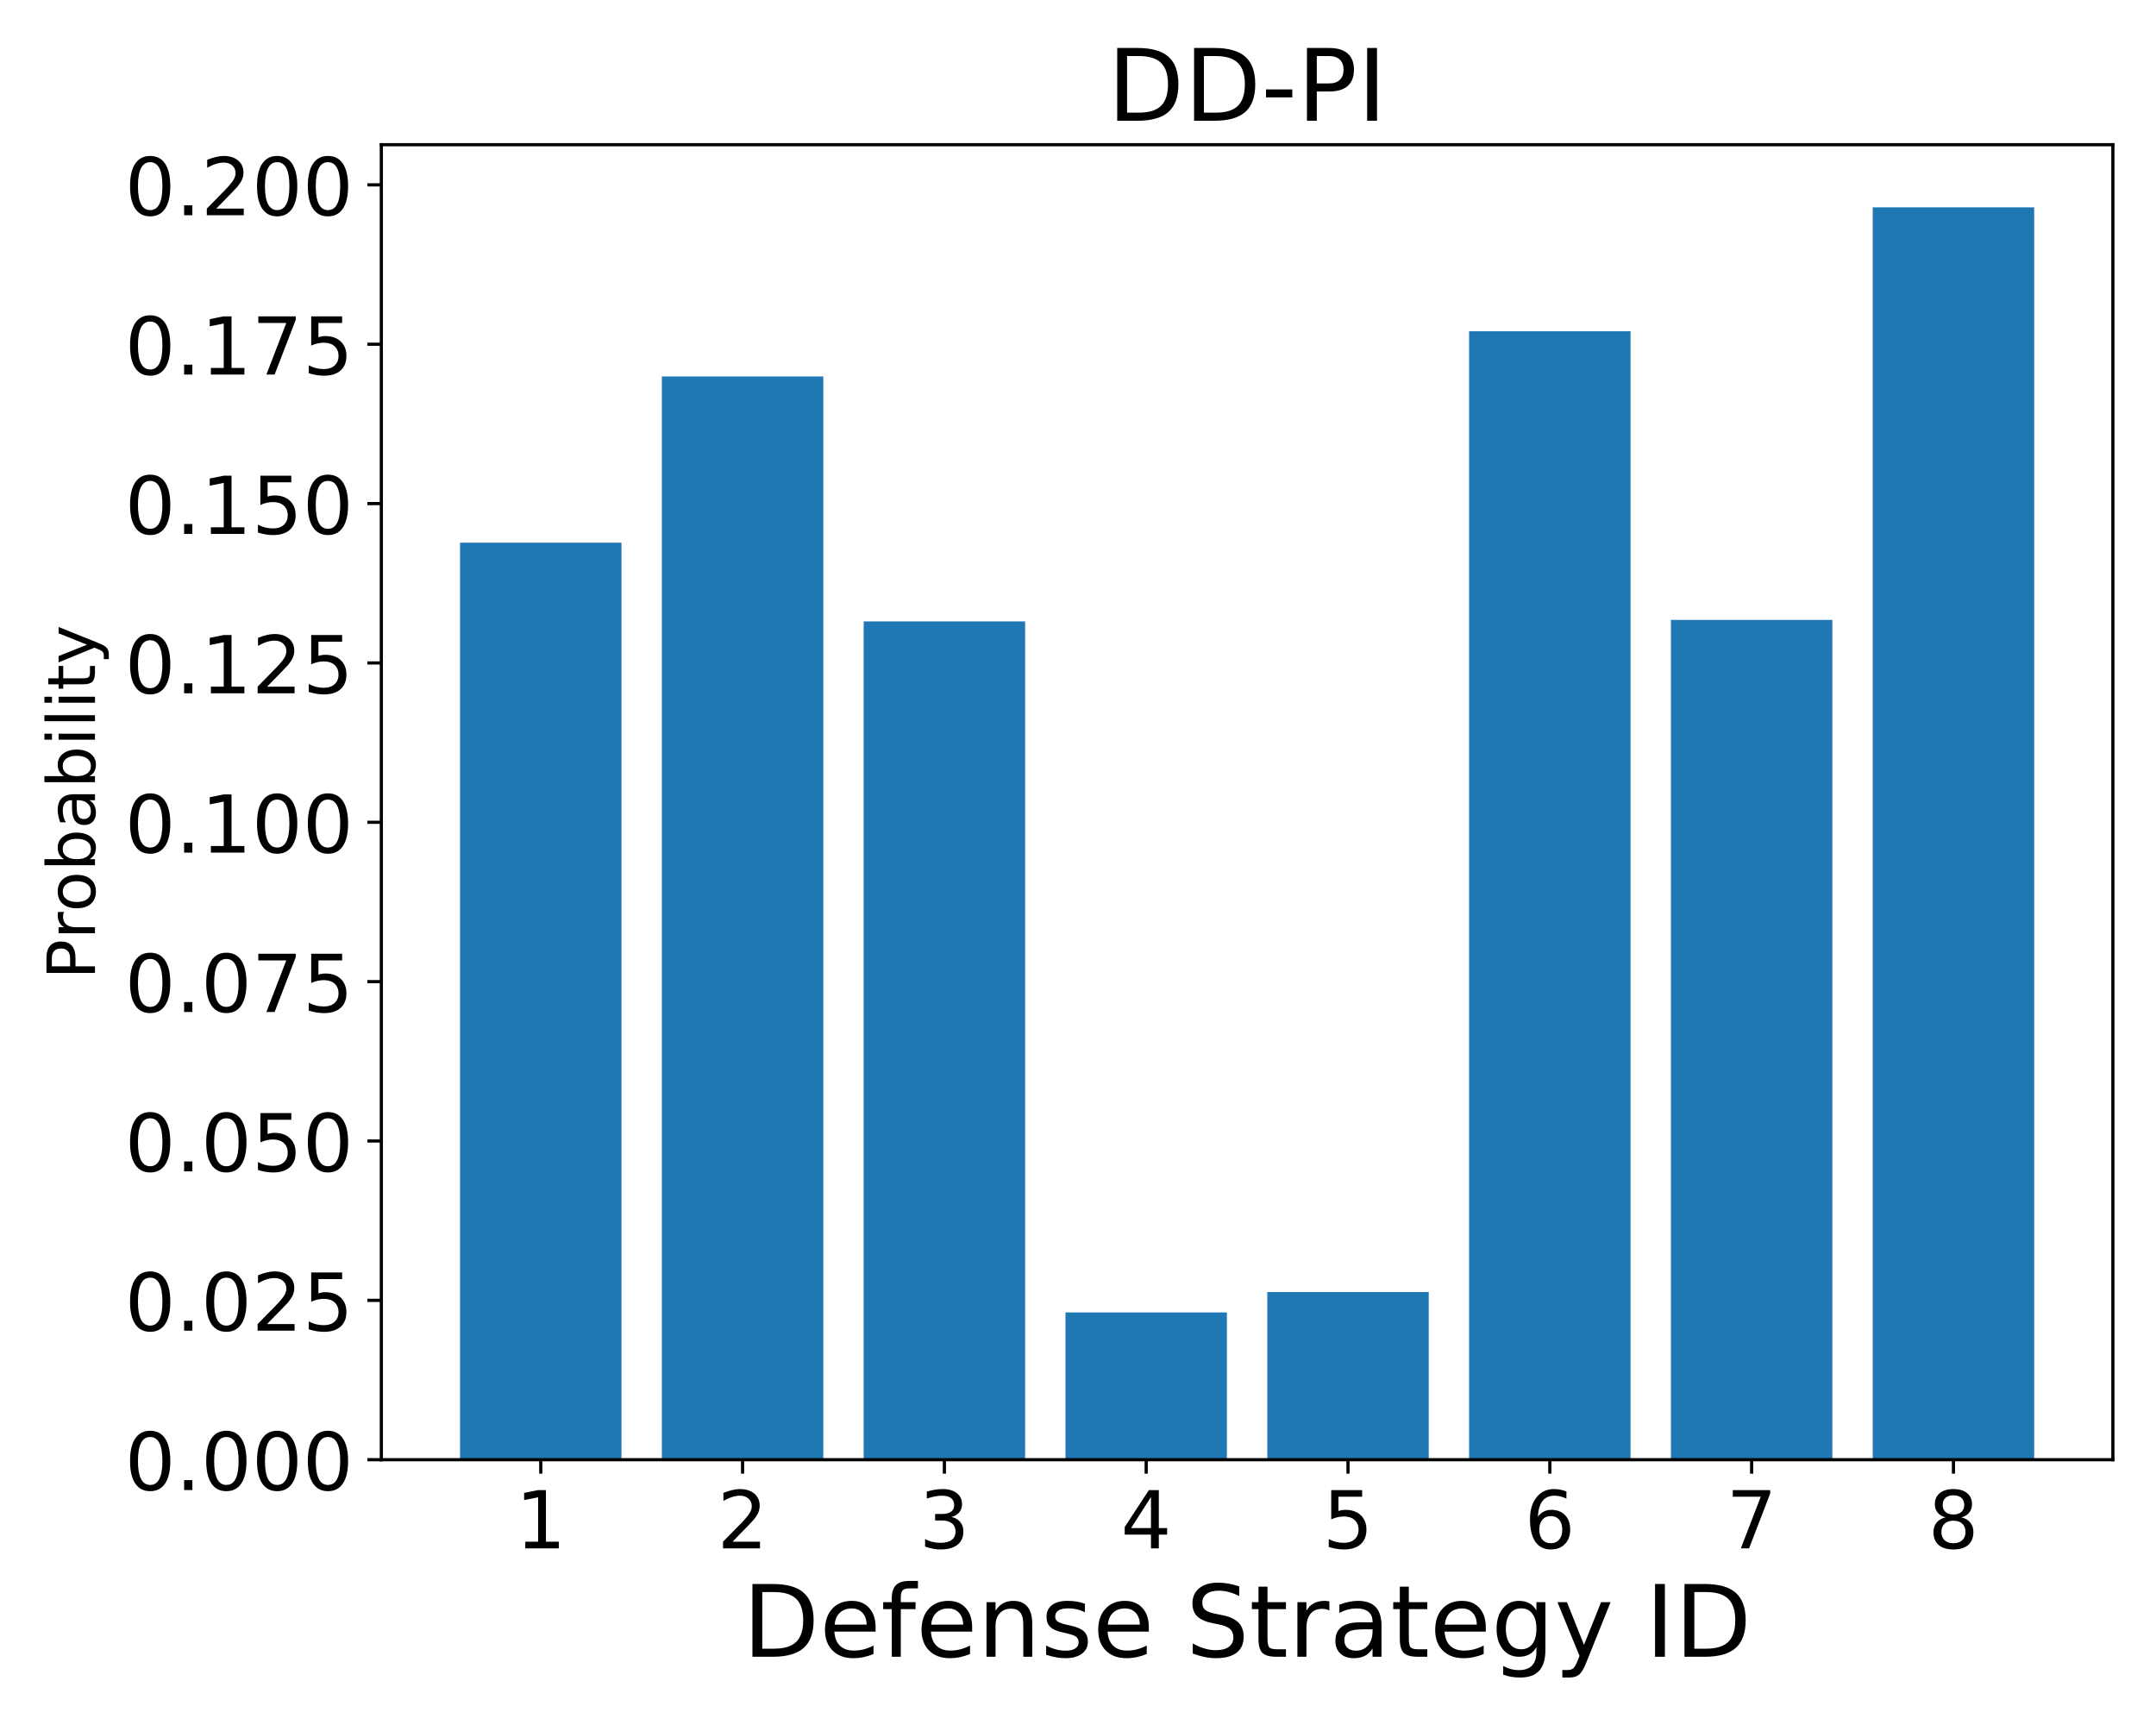
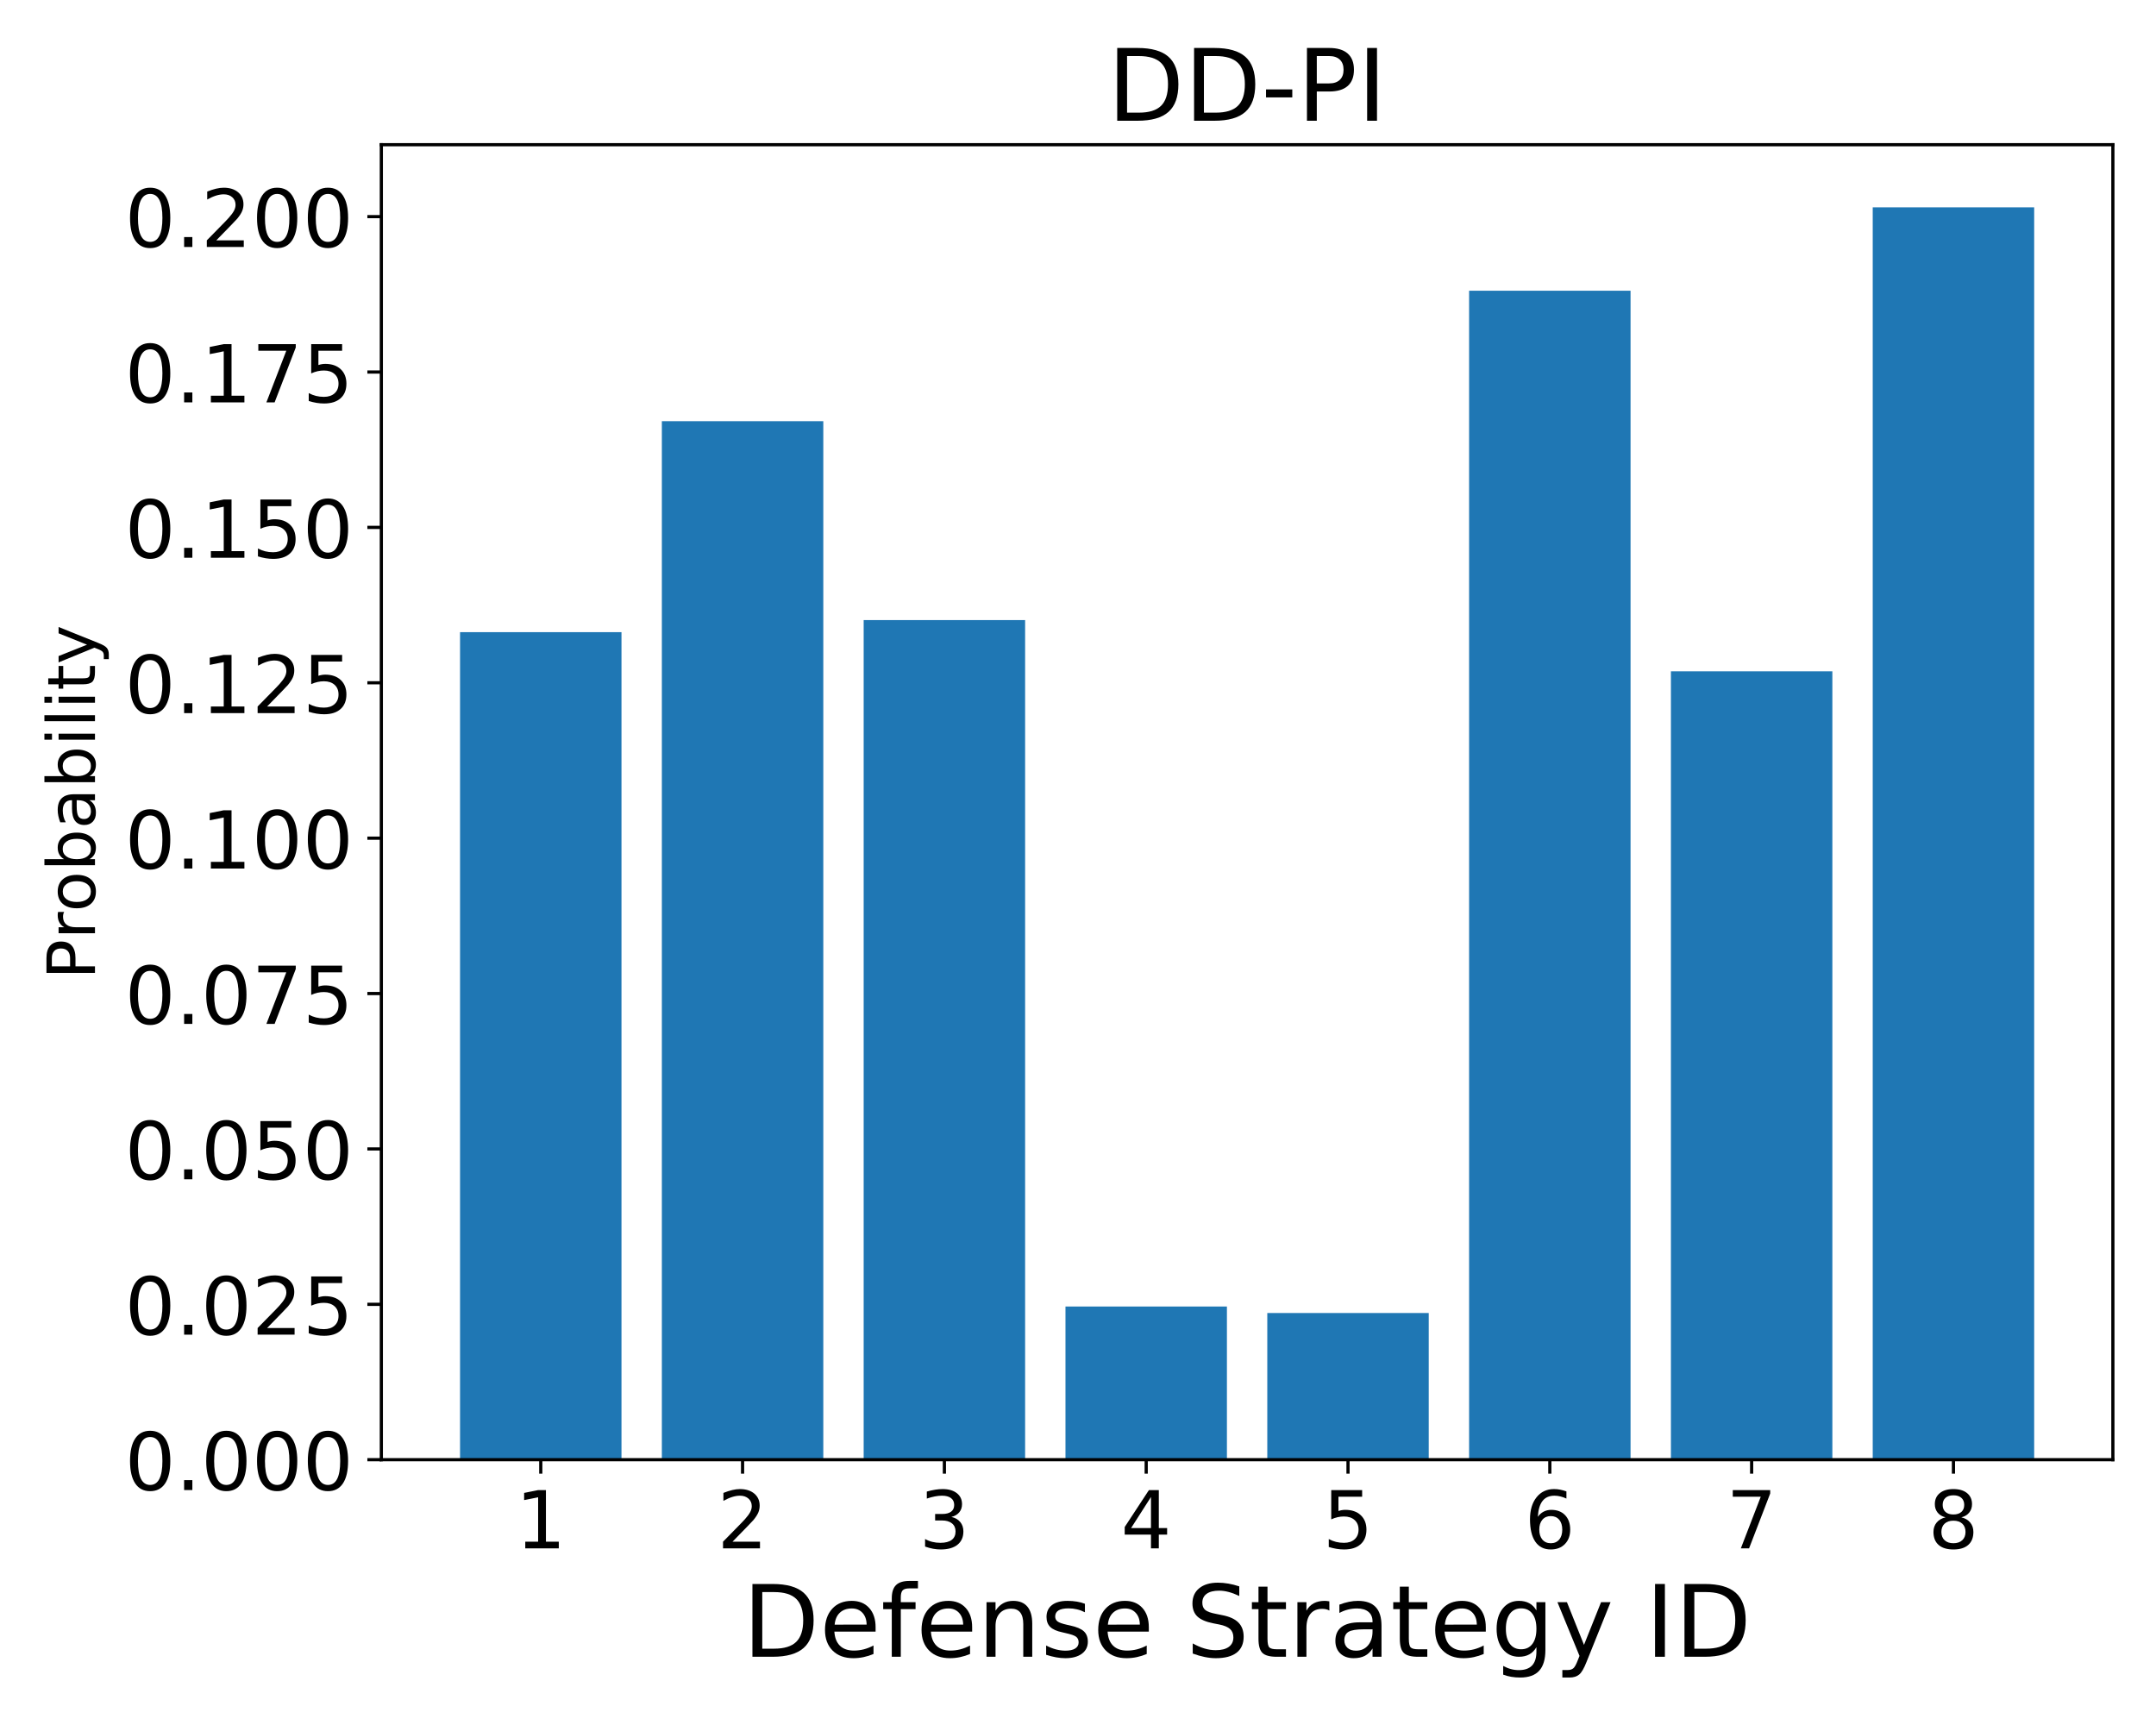
<svg xmlns="http://www.w3.org/2000/svg" xmlns:xlink="http://www.w3.org/1999/xlink" height="432pt" version="1.1" viewBox="0 0 540 432" width="540pt">
  <defs>
    <style type="text/css">
*{stroke-linecap:butt;stroke-linejoin:round;}
  </style>
  </defs>
  <g id="figure_1">
    <g id="patch_1">
      <path d="M 0 432  L 540 432  L 540 0  L 0 0  z " style="fill:#ffffff;" />
    </g>
    <g id="axes_1">
      <g id="patch_2">
        <path d="M 95.51 365.56  L 529.2 365.56  L 529.2 36.24  L 95.51 36.24  z " style="fill:#ffffff;" />
      </g>
      <g id="patch_3">
-         <path clip-path="url(#pcad0de9b4d)" d="M 115.223 365.56  L 155.66 365.56  L 155.66 135.9  L 115.223 135.9  z " style="fill:#1f77b4;" />
+         <path clip-path="url(#p2972fbbfd2)" d="M 115.223 365.56  L 155.66 365.56  L 155.66 158.312  L 115.223 158.312  z " style="fill:#1f77b4;" />
      </g>
      <g id="patch_4">
-         <path clip-path="url(#pcad0de9b4d)" d="M 165.77 365.56  L 206.207 365.56  L 206.207 94.276  L 165.77 94.276  z " style="fill:#1f77b4;" />
+         <path clip-path="url(#p2972fbbfd2)" d="M 165.77 365.56  L 206.207 365.56  L 206.207 105.486  L 165.77 105.486  z " style="fill:#1f77b4;" />
      </g>
      <g id="patch_5">
-         <path clip-path="url(#pcad0de9b4d)" d="M 216.316 365.56  L 256.754 365.56  L 256.754 155.616  L 216.316 155.616  z " style="fill:#1f77b4;" />
+         <path clip-path="url(#p2972fbbfd2)" d="M 216.316 365.56  L 256.754 365.56  L 256.754 155.287  L 216.316 155.287  z " style="fill:#1f77b4;" />
      </g>
      <g id="patch_6">
-         <path clip-path="url(#pcad0de9b4d)" d="M 266.863 365.56  L 307.3 365.56  L 307.3 328.683  L 266.863 328.683  z " style="fill:#1f77b4;" />
+         <path clip-path="url(#p2972fbbfd2)" d="M 266.863 365.56  L 307.3 365.56  L 307.3 327.194  L 266.863 327.194  z " style="fill:#1f77b4;" />
      </g>
      <g id="patch_7">
-         <path clip-path="url(#pcad0de9b4d)" d="M 317.41 365.56  L 357.847 365.56  L 357.847 323.571  L 317.41 323.571  z " style="fill:#1f77b4;" />
+         <path clip-path="url(#p2972fbbfd2)" d="M 317.41 365.56  L 357.847 365.56  L 357.847 328.818  L 317.41 328.818  z " style="fill:#1f77b4;" />
      </g>
      <g id="patch_8">
-         <path clip-path="url(#pcad0de9b4d)" d="M 367.956 365.56  L 408.394 365.56  L 408.394 82.957  L 367.956 82.957  z " style="fill:#1f77b4;" />
+         <path clip-path="url(#p2972fbbfd2)" d="M 367.956 365.56  L 408.394 365.56  L 408.394 72.802  L 367.956 72.802  z " style="fill:#1f77b4;" />
      </g>
      <g id="patch_9">
-         <path clip-path="url(#pcad0de9b4d)" d="M 418.503 365.56  L 458.94 365.56  L 458.94 155.251  L 418.503 155.251  z " style="fill:#1f77b4;" />
+         <path clip-path="url(#p2972fbbfd2)" d="M 418.503 365.56  L 458.94 365.56  L 458.94 168.125  L 418.503 168.125  z " style="fill:#1f77b4;" />
      </g>
      <g id="patch_10">
-         <path clip-path="url(#pcad0de9b4d)" d="M 469.05 365.56  L 509.487 365.56  L 509.487 51.922  L 469.05 51.922  z " style="fill:#1f77b4;" />
+         <path clip-path="url(#p2972fbbfd2)" d="M 469.05 365.56  L 509.487 365.56  L 509.487 51.922  L 469.05 51.922  z " style="fill:#1f77b4;" />
      </g>
      <g id="matplotlib.axis_1">
        <g id="xtick_1">
          <g id="line2d_1">
            <defs>
-               <path d="M 0 0  L 0 3.5  " id="m6c5f95d02b" style="stroke:#000000;stroke-width:0.8;" />
-             </defs>
-             <g>
-               <use style="stroke:#000000;stroke-width:0.8;" x="135.442" xlink:href="#m6c5f95d02b" y="365.56" />
+               <path d="M 0 0  L 0 3.5  " id="mdaaf8a9d9c" style="stroke:#000000;stroke-width:0.8;" />
+             </defs>
+             <g>
+               <use style="stroke:#000000;stroke-width:0.8;" x="135.442" xlink:href="#mdaaf8a9d9c" y="365.56" />
            </g>
          </g>
          <g id="text_1">
            <defs>
              <path d="M 12.406 8.297  L 28.516 8.297  L 28.516 63.922  L 10.984 60.406  L 10.984 69.391  L 28.422 72.906  L 38.281 72.906  L 38.281 8.297  L 54.391 8.297  L 54.391 0  L 12.406 0  z " id="DejaVuSans-49" />
            </defs>
            <g transform="translate(129.0793 387.7569)scale(0.2 -0.2)">
              <use xlink:href="#DejaVuSans-49" />
            </g>
          </g>
        </g>
        <g id="xtick_2">
          <g id="line2d_2">
            <g>
-               <use style="stroke:#000000;stroke-width:0.8;" x="185.988" xlink:href="#m6c5f95d02b" y="365.56" />
+               <use style="stroke:#000000;stroke-width:0.8;" x="185.988" xlink:href="#mdaaf8a9d9c" y="365.56" />
            </g>
          </g>
          <g id="text_2">
            <defs>
              <path d="M 19.188 8.297  L 53.609 8.297  L 53.609 0  L 7.328 0  L 7.328 8.297  Q 12.938 14.109 22.625 23.891  Q 32.328 33.688 34.812 36.531  Q 39.547 41.844 41.422 45.531  Q 43.312 49.219 43.312 52.781  Q 43.312 58.594 39.234 62.25  Q 35.156 65.922 28.609 65.922  Q 23.969 65.922 18.812 64.312  Q 13.672 62.703 7.812 59.422  L 7.812 69.391  Q 13.766 71.781 18.938 73  Q 24.125 74.219 28.422 74.219  Q 39.75 74.219 46.484 68.547  Q 53.219 62.891 53.219 53.422  Q 53.219 48.922 51.531 44.891  Q 49.859 40.875 45.406 35.406  Q 44.188 33.984 37.641 27.219  Q 31.109 20.453 19.188 8.297  z " id="DejaVuSans-50" />
            </defs>
            <g transform="translate(179.6259 387.7569)scale(0.2 -0.2)">
              <use xlink:href="#DejaVuSans-50" />
            </g>
          </g>
        </g>
        <g id="xtick_3">
          <g id="line2d_3">
            <g>
-               <use style="stroke:#000000;stroke-width:0.8;" x="236.535" xlink:href="#m6c5f95d02b" y="365.56" />
+               <use style="stroke:#000000;stroke-width:0.8;" x="236.535" xlink:href="#mdaaf8a9d9c" y="365.56" />
            </g>
          </g>
          <g id="text_3">
            <defs>
              <path d="M 40.578 39.312  Q 47.656 37.797 51.625 33  Q 55.609 28.219 55.609 21.188  Q 55.609 10.406 48.188 4.484  Q 40.766 -1.422 27.094 -1.422  Q 22.516 -1.422 17.656 -0.516  Q 12.797 0.391 7.625 2.203  L 7.625 11.719  Q 11.719 9.328 16.594 8.109  Q 21.484 6.891 26.812 6.891  Q 36.078 6.891 40.938 10.547  Q 45.797 14.203 45.797 21.188  Q 45.797 27.641 41.281 31.266  Q 36.766 34.906 28.719 34.906  L 20.219 34.906  L 20.219 43.016  L 29.109 43.016  Q 36.375 43.016 40.234 45.922  Q 44.094 48.828 44.094 54.297  Q 44.094 59.906 40.109 62.906  Q 36.141 65.922 28.719 65.922  Q 24.656 65.922 20.016 65.031  Q 15.375 64.156 9.812 62.312  L 9.812 71.094  Q 15.438 72.656 20.344 73.438  Q 25.25 74.219 29.594 74.219  Q 40.828 74.219 47.359 69.109  Q 53.906 64.016 53.906 55.328  Q 53.906 49.266 50.438 45.094  Q 46.969 40.922 40.578 39.312  z " id="DejaVuSans-51" />
            </defs>
            <g transform="translate(230.1726 387.7569)scale(0.2 -0.2)">
              <use xlink:href="#DejaVuSans-51" />
            </g>
          </g>
        </g>
        <g id="xtick_4">
          <g id="line2d_4">
            <g>
-               <use style="stroke:#000000;stroke-width:0.8;" x="287.082" xlink:href="#m6c5f95d02b" y="365.56" />
+               <use style="stroke:#000000;stroke-width:0.8;" x="287.082" xlink:href="#mdaaf8a9d9c" y="365.56" />
            </g>
          </g>
          <g id="text_4">
            <defs>
              <path d="M 37.797 64.312  L 12.891 25.391  L 37.797 25.391  z M 35.203 72.906  L 47.609 72.906  L 47.609 25.391  L 58.016 25.391  L 58.016 17.188  L 47.609 17.188  L 47.609 0  L 37.797 0  L 37.797 17.188  L 4.891 17.188  L 4.891 26.703  z " id="DejaVuSans-52" />
            </defs>
            <g transform="translate(280.7192 387.7569)scale(0.2 -0.2)">
              <use xlink:href="#DejaVuSans-52" />
            </g>
          </g>
        </g>
        <g id="xtick_5">
          <g id="line2d_5">
            <g>
-               <use style="stroke:#000000;stroke-width:0.8;" x="337.628" xlink:href="#m6c5f95d02b" y="365.56" />
+               <use style="stroke:#000000;stroke-width:0.8;" x="337.628" xlink:href="#mdaaf8a9d9c" y="365.56" />
            </g>
          </g>
          <g id="text_5">
            <defs>
              <path d="M 10.797 72.906  L 49.516 72.906  L 49.516 64.594  L 19.828 64.594  L 19.828 46.734  Q 21.969 47.469 24.109 47.828  Q 26.266 48.188 28.422 48.188  Q 40.625 48.188 47.75 41.5  Q 54.891 34.812 54.891 23.391  Q 54.891 11.625 47.562 5.094  Q 40.234 -1.422 26.906 -1.422  Q 22.312 -1.422 17.547 -0.641  Q 12.797 0.141 7.719 1.703  L 7.719 11.625  Q 12.109 9.234 16.797 8.062  Q 21.484 6.891 26.703 6.891  Q 35.156 6.891 40.078 11.328  Q 45.016 15.766 45.016 23.391  Q 45.016 31 40.078 35.438  Q 35.156 39.891 26.703 39.891  Q 22.75 39.891 18.812 39.016  Q 14.891 38.141 10.797 36.281  z " id="DejaVuSans-53" />
            </defs>
            <g transform="translate(331.2658 387.7569)scale(0.2 -0.2)">
              <use xlink:href="#DejaVuSans-53" />
            </g>
          </g>
        </g>
        <g id="xtick_6">
          <g id="line2d_6">
            <g>
-               <use style="stroke:#000000;stroke-width:0.8;" x="388.175" xlink:href="#m6c5f95d02b" y="365.56" />
+               <use style="stroke:#000000;stroke-width:0.8;" x="388.175" xlink:href="#mdaaf8a9d9c" y="365.56" />
            </g>
          </g>
          <g id="text_6">
            <defs>
              <path d="M 33.016 40.375  Q 26.375 40.375 22.484 35.828  Q 18.609 31.297 18.609 23.391  Q 18.609 15.531 22.484 10.953  Q 26.375 6.391 33.016 6.391  Q 39.656 6.391 43.531 10.953  Q 47.406 15.531 47.406 23.391  Q 47.406 31.297 43.531 35.828  Q 39.656 40.375 33.016 40.375  z M 52.594 71.297  L 52.594 62.312  Q 48.875 64.062 45.094 64.984  Q 41.312 65.922 37.594 65.922  Q 27.828 65.922 22.672 59.328  Q 17.531 52.734 16.797 39.406  Q 19.672 43.656 24.016 45.922  Q 28.375 48.188 33.594 48.188  Q 44.578 48.188 50.953 41.516  Q 57.328 34.859 57.328 23.391  Q 57.328 12.156 50.688 5.359  Q 44.047 -1.422 33.016 -1.422  Q 20.359 -1.422 13.672 8.266  Q 6.984 17.969 6.984 36.375  Q 6.984 53.656 15.188 63.938  Q 23.391 74.219 37.203 74.219  Q 40.922 74.219 44.703 73.484  Q 48.484 72.75 52.594 71.297  z " id="DejaVuSans-54" />
            </defs>
            <g transform="translate(381.8124 387.7569)scale(0.2 -0.2)">
              <use xlink:href="#DejaVuSans-54" />
            </g>
          </g>
        </g>
        <g id="xtick_7">
          <g id="line2d_7">
            <g>
-               <use style="stroke:#000000;stroke-width:0.8;" x="438.722" xlink:href="#m6c5f95d02b" y="365.56" />
+               <use style="stroke:#000000;stroke-width:0.8;" x="438.722" xlink:href="#mdaaf8a9d9c" y="365.56" />
            </g>
          </g>
          <g id="text_7">
            <defs>
              <path d="M 8.203 72.906  L 55.078 72.906  L 55.078 68.703  L 28.609 0  L 18.312 0  L 43.219 64.594  L 8.203 64.594  z " id="DejaVuSans-55" />
            </defs>
            <g transform="translate(432.3591 387.7569)scale(0.2 -0.2)">
              <use xlink:href="#DejaVuSans-55" />
            </g>
          </g>
        </g>
        <g id="xtick_8">
          <g id="line2d_8">
            <g>
-               <use style="stroke:#000000;stroke-width:0.8;" x="489.268" xlink:href="#m6c5f95d02b" y="365.56" />
+               <use style="stroke:#000000;stroke-width:0.8;" x="489.268" xlink:href="#mdaaf8a9d9c" y="365.56" />
            </g>
          </g>
          <g id="text_8">
            <defs>
              <path d="M 31.781 34.625  Q 24.75 34.625 20.719 30.859  Q 16.703 27.094 16.703 20.516  Q 16.703 13.922 20.719 10.156  Q 24.75 6.391 31.781 6.391  Q 38.812 6.391 42.859 10.172  Q 46.922 13.969 46.922 20.516  Q 46.922 27.094 42.891 30.859  Q 38.875 34.625 31.781 34.625  z M 21.922 38.812  Q 15.578 40.375 12.031 44.719  Q 8.5 49.078 8.5 55.328  Q 8.5 64.062 14.719 69.141  Q 20.953 74.219 31.781 74.219  Q 42.672 74.219 48.875 69.141  Q 55.078 64.062 55.078 55.328  Q 55.078 49.078 51.531 44.719  Q 48 40.375 41.703 38.812  Q 48.828 37.156 52.797 32.312  Q 56.781 27.484 56.781 20.516  Q 56.781 9.906 50.312 4.234  Q 43.844 -1.422 31.781 -1.422  Q 19.734 -1.422 13.25 4.234  Q 6.781 9.906 6.781 20.516  Q 6.781 27.484 10.781 32.312  Q 14.797 37.156 21.922 38.812  z M 18.312 54.391  Q 18.312 48.734 21.844 45.562  Q 25.391 42.391 31.781 42.391  Q 38.141 42.391 41.719 45.562  Q 45.312 48.734 45.312 54.391  Q 45.312 60.062 41.719 63.234  Q 38.141 66.406 31.781 66.406  Q 25.391 66.406 21.844 63.234  Q 18.312 60.062 18.312 54.391  z " id="DejaVuSans-56" />
            </defs>
            <g transform="translate(482.9057 387.7569)scale(0.2 -0.2)">
              <use xlink:href="#DejaVuSans-56" />
            </g>
          </g>
        </g>
        <g id="text_9">
          <defs>
            <path d="M 19.672 64.797  L 19.672 8.109  L 31.594 8.109  Q 46.688 8.109 53.688 14.938  Q 60.688 21.781 60.688 36.531  Q 60.688 51.172 53.688 57.984  Q 46.688 64.797 31.594 64.797  z M 9.812 72.906  L 30.078 72.906  Q 51.266 72.906 61.172 64.094  Q 71.094 55.281 71.094 36.531  Q 71.094 17.672 61.125 8.828  Q 51.172 0 30.078 0  L 9.812 0  z " id="DejaVuSans-68" />
            <path d="M 56.203 29.594  L 56.203 25.203  L 14.891 25.203  Q 15.484 15.922 20.484 11.062  Q 25.484 6.203 34.422 6.203  Q 39.594 6.203 44.453 7.469  Q 49.312 8.734 54.109 11.281  L 54.109 2.781  Q 49.266 0.734 44.188 -0.344  Q 39.109 -1.422 33.891 -1.422  Q 20.797 -1.422 13.156 6.188  Q 5.516 13.812 5.516 26.812  Q 5.516 40.234 12.766 48.109  Q 20.016 56 32.328 56  Q 43.359 56 49.781 48.891  Q 56.203 41.797 56.203 29.594  z M 47.219 32.234  Q 47.125 39.594 43.094 43.984  Q 39.062 48.391 32.422 48.391  Q 24.906 48.391 20.391 44.141  Q 15.875 39.891 15.188 32.172  z " id="DejaVuSans-101" />
            <path d="M 37.109 75.984  L 37.109 68.5  L 28.516 68.5  Q 23.688 68.5 21.797 66.547  Q 19.922 64.594 19.922 59.516  L 19.922 54.688  L 34.719 54.688  L 34.719 47.703  L 19.922 47.703  L 19.922 0  L 10.891 0  L 10.891 47.703  L 2.297 47.703  L 2.297 54.688  L 10.891 54.688  L 10.891 58.5  Q 10.891 67.625 15.141 71.797  Q 19.391 75.984 28.609 75.984  z " id="DejaVuSans-102" />
            <path d="M 54.891 33.016  L 54.891 0  L 45.906 0  L 45.906 32.719  Q 45.906 40.484 42.875 44.328  Q 39.844 48.188 33.797 48.188  Q 26.516 48.188 22.312 43.547  Q 18.109 38.922 18.109 30.906  L 18.109 0  L 9.078 0  L 9.078 54.688  L 18.109 54.688  L 18.109 46.188  Q 21.344 51.125 25.703 53.562  Q 30.078 56 35.797 56  Q 45.219 56 50.047 50.172  Q 54.891 44.344 54.891 33.016  z " id="DejaVuSans-110" />
            <path d="M 44.281 53.078  L 44.281 44.578  Q 40.484 46.531 36.375 47.5  Q 32.281 48.484 27.875 48.484  Q 21.188 48.484 17.844 46.438  Q 14.5 44.391 14.5 40.281  Q 14.5 37.156 16.891 35.375  Q 19.281 33.594 26.516 31.984  L 29.594 31.297  Q 39.156 29.25 43.188 25.516  Q 47.219 21.781 47.219 15.094  Q 47.219 7.469 41.188 3.016  Q 35.156 -1.422 24.609 -1.422  Q 20.219 -1.422 15.453 -0.562  Q 10.688 0.297 5.422 2  L 5.422 11.281  Q 10.406 8.688 15.234 7.391  Q 20.062 6.109 24.812 6.109  Q 31.156 6.109 34.562 8.281  Q 37.984 10.453 37.984 14.406  Q 37.984 18.062 35.516 20.016  Q 33.062 21.969 24.703 23.781  L 21.578 24.516  Q 13.234 26.266 9.516 29.906  Q 5.812 33.547 5.812 39.891  Q 5.812 47.609 11.281 51.797  Q 16.75 56 26.812 56  Q 31.781 56 36.172 55.266  Q 40.578 54.547 44.281 53.078  z " id="DejaVuSans-115" />
            <path id="DejaVuSans-32" />
            <path d="M 53.516 70.516  L 53.516 60.891  Q 47.906 63.578 42.922 64.891  Q 37.938 66.219 33.297 66.219  Q 25.25 66.219 20.875 63.094  Q 16.5 59.969 16.5 54.203  Q 16.5 49.359 19.406 46.891  Q 22.312 44.438 30.422 42.922  L 36.375 41.703  Q 47.406 39.594 52.656 34.297  Q 57.906 29 57.906 20.125  Q 57.906 9.516 50.797 4.047  Q 43.703 -1.422 29.984 -1.422  Q 24.812 -1.422 18.969 -0.25  Q 13.141 0.922 6.891 3.219  L 6.891 13.375  Q 12.891 10.016 18.656 8.297  Q 24.422 6.594 29.984 6.594  Q 38.422 6.594 43.016 9.906  Q 47.609 13.234 47.609 19.391  Q 47.609 24.75 44.312 27.781  Q 41.016 30.812 33.5 32.328  L 27.484 33.5  Q 16.453 35.688 11.516 40.375  Q 6.594 45.062 6.594 53.422  Q 6.594 63.094 13.406 68.656  Q 20.219 74.219 32.172 74.219  Q 37.312 74.219 42.625 73.281  Q 47.953 72.359 53.516 70.516  z " id="DejaVuSans-83" />
            <path d="M 18.312 70.219  L 18.312 54.688  L 36.812 54.688  L 36.812 47.703  L 18.312 47.703  L 18.312 18.016  Q 18.312 11.328 20.141 9.422  Q 21.969 7.516 27.594 7.516  L 36.812 7.516  L 36.812 0  L 27.594 0  Q 17.188 0 13.234 3.875  Q 9.281 7.766 9.281 18.016  L 9.281 47.703  L 2.688 47.703  L 2.688 54.688  L 9.281 54.688  L 9.281 70.219  z " id="DejaVuSans-116" />
            <path d="M 41.109 46.297  Q 39.594 47.172 37.812 47.578  Q 36.031 48 33.891 48  Q 26.266 48 22.188 43.047  Q 18.109 38.094 18.109 28.812  L 18.109 0  L 9.078 0  L 9.078 54.688  L 18.109 54.688  L 18.109 46.188  Q 20.953 51.172 25.484 53.578  Q 30.031 56 36.531 56  Q 37.453 56 38.578 55.875  Q 39.703 55.766 41.062 55.516  z " id="DejaVuSans-114" />
            <path d="M 34.281 27.484  Q 23.391 27.484 19.188 25  Q 14.984 22.516 14.984 16.5  Q 14.984 11.719 18.141 8.906  Q 21.297 6.109 26.703 6.109  Q 34.188 6.109 38.703 11.406  Q 43.219 16.703 43.219 25.484  L 43.219 27.484  z M 52.203 31.203  L 52.203 0  L 43.219 0  L 43.219 8.297  Q 40.141 3.328 35.547 0.953  Q 30.953 -1.422 24.312 -1.422  Q 15.922 -1.422 10.953 3.297  Q 6 8.016 6 15.922  Q 6 25.141 12.172 29.828  Q 18.359 34.516 30.609 34.516  L 43.219 34.516  L 43.219 35.406  Q 43.219 41.609 39.141 45  Q 35.062 48.391 27.688 48.391  Q 23 48.391 18.547 47.266  Q 14.109 46.141 10.016 43.891  L 10.016 52.203  Q 14.938 54.109 19.578 55.047  Q 24.219 56 28.609 56  Q 40.484 56 46.344 49.844  Q 52.203 43.703 52.203 31.203  z " id="DejaVuSans-97" />
            <path d="M 45.406 27.984  Q 45.406 37.75 41.375 43.109  Q 37.359 48.484 30.078 48.484  Q 22.859 48.484 18.828 43.109  Q 14.797 37.75 14.797 27.984  Q 14.797 18.266 18.828 12.891  Q 22.859 7.516 30.078 7.516  Q 37.359 7.516 41.375 12.891  Q 45.406 18.266 45.406 27.984  z M 54.391 6.781  Q 54.391 -7.172 48.188 -13.984  Q 42 -20.797 29.203 -20.797  Q 24.469 -20.797 20.266 -20.094  Q 16.062 -19.391 12.109 -17.922  L 12.109 -9.188  Q 16.062 -11.328 19.922 -12.344  Q 23.781 -13.375 27.781 -13.375  Q 36.625 -13.375 41.016 -8.766  Q 45.406 -4.156 45.406 5.172  L 45.406 9.625  Q 42.625 4.781 38.281 2.391  Q 33.938 0 27.875 0  Q 17.828 0 11.672 7.656  Q 5.516 15.328 5.516 27.984  Q 5.516 40.672 11.672 48.328  Q 17.828 56 27.875 56  Q 33.938 56 38.281 53.609  Q 42.625 51.219 45.406 46.391  L 45.406 54.688  L 54.391 54.688  z " id="DejaVuSans-103" />
            <path d="M 32.172 -5.078  Q 28.375 -14.844 24.75 -17.812  Q 21.141 -20.797 15.094 -20.797  L 7.906 -20.797  L 7.906 -13.281  L 13.188 -13.281  Q 16.891 -13.281 18.938 -11.516  Q 21 -9.766 23.484 -3.219  L 25.094 0.875  L 2.984 54.688  L 12.5 54.688  L 29.594 11.922  L 46.688 54.688  L 56.203 54.688  z " id="DejaVuSans-121" />
            <path d="M 9.812 72.906  L 19.672 72.906  L 19.672 0  L 9.812 0  z " id="DejaVuSans-73" />
          </defs>
          <g transform="translate(186.0034 414.9123)scale(0.25 -0.25)">
            <use xlink:href="#DejaVuSans-68" />
            <use x="77.002" xlink:href="#DejaVuSans-101" />
            <use x="138.525" xlink:href="#DejaVuSans-102" />
            <use x="173.73" xlink:href="#DejaVuSans-101" />
            <use x="235.254" xlink:href="#DejaVuSans-110" />
            <use x="298.633" xlink:href="#DejaVuSans-115" />
            <use x="350.732" xlink:href="#DejaVuSans-101" />
            <use x="412.256" xlink:href="#DejaVuSans-32" />
            <use x="444.043" xlink:href="#DejaVuSans-83" />
            <use x="507.52" xlink:href="#DejaVuSans-116" />
            <use x="546.729" xlink:href="#DejaVuSans-114" />
            <use x="587.842" xlink:href="#DejaVuSans-97" />
            <use x="649.121" xlink:href="#DejaVuSans-116" />
            <use x="688.33" xlink:href="#DejaVuSans-101" />
            <use x="749.854" xlink:href="#DejaVuSans-103" />
            <use x="813.33" xlink:href="#DejaVuSans-121" />
            <use x="872.51" xlink:href="#DejaVuSans-32" />
            <use x="904.297" xlink:href="#DejaVuSans-73" />
            <use x="933.789" xlink:href="#DejaVuSans-68" />
          </g>
        </g>
      </g>
      <g id="matplotlib.axis_2">
        <g id="ytick_1">
          <g id="line2d_9">
            <defs>
-               <path d="M 0 0  L -3.5 0  " id="m32266cb6d8" style="stroke:#000000;stroke-width:0.8;" />
-             </defs>
-             <g>
-               <use style="stroke:#000000;stroke-width:0.8;" x="95.51" xlink:href="#m32266cb6d8" y="365.56" />
+               <path d="M 0 0  L -3.5 0  " id="mae640345ea" style="stroke:#000000;stroke-width:0.8;" />
+             </defs>
+             <g>
+               <use style="stroke:#000000;stroke-width:0.8;" x="95.51" xlink:href="#mae640345ea" y="365.56" />
            </g>
          </g>
          <g id="text_10">
            <defs>
              <path d="M 31.781 66.406  Q 24.172 66.406 20.328 58.906  Q 16.5 51.422 16.5 36.375  Q 16.5 21.391 20.328 13.891  Q 24.172 6.391 31.781 6.391  Q 39.453 6.391 43.281 13.891  Q 47.125 21.391 47.125 36.375  Q 47.125 51.422 43.281 58.906  Q 39.453 66.406 31.781 66.406  z M 31.781 74.219  Q 44.047 74.219 50.516 64.516  Q 56.984 54.828 56.984 36.375  Q 56.984 17.969 50.516 8.266  Q 44.047 -1.422 31.781 -1.422  Q 19.531 -1.422 13.062 8.266  Q 6.594 17.969 6.594 36.375  Q 6.594 54.828 13.062 64.516  Q 19.531 74.219 31.781 74.219  z " id="DejaVuSans-48" />
              <path d="M 10.688 12.406  L 21 12.406  L 21 0  L 10.688 0  z " id="DejaVuSans-46" />
            </defs>
            <g transform="translate(31.25375 373.1584)scale(0.2 -0.2)">
              <use xlink:href="#DejaVuSans-48" />
              <use x="63.623" xlink:href="#DejaVuSans-46" />
              <use x="95.41" xlink:href="#DejaVuSans-48" />
              <use x="159.033" xlink:href="#DejaVuSans-48" />
              <use x="222.656" xlink:href="#DejaVuSans-48" />
            </g>
          </g>
        </g>
        <g id="ytick_2">
          <g id="line2d_10">
            <g>
-               <use style="stroke:#000000;stroke-width:0.8;" x="95.51" xlink:href="#m32266cb6d8" y="325.652" />
+               <use style="stroke:#000000;stroke-width:0.8;" x="95.51" xlink:href="#mae640345ea" y="326.647" />
            </g>
          </g>
          <g id="text_11">
-             <g transform="translate(31.25375 333.2508)scale(0.2 -0.2)">
+             <g transform="translate(31.25375 334.2451)scale(0.2 -0.2)">
              <use xlink:href="#DejaVuSans-48" />
              <use x="63.623" xlink:href="#DejaVuSans-46" />
              <use x="95.41" xlink:href="#DejaVuSans-48" />
              <use x="159.033" xlink:href="#DejaVuSans-50" />
              <use x="222.656" xlink:href="#DejaVuSans-53" />
            </g>
          </g>
        </g>
        <g id="ytick_3">
          <g id="line2d_11">
            <g>
-               <use style="stroke:#000000;stroke-width:0.8;" x="95.51" xlink:href="#m32266cb6d8" y="285.745" />
+               <use style="stroke:#000000;stroke-width:0.8;" x="95.51" xlink:href="#mae640345ea" y="287.733" />
            </g>
          </g>
          <g id="text_12">
-             <g transform="translate(31.25375 293.3432)scale(0.2 -0.2)">
+             <g transform="translate(31.25375 295.3318)scale(0.2 -0.2)">
              <use xlink:href="#DejaVuSans-48" />
              <use x="63.623" xlink:href="#DejaVuSans-46" />
              <use x="95.41" xlink:href="#DejaVuSans-48" />
              <use x="159.033" xlink:href="#DejaVuSans-53" />
              <use x="222.656" xlink:href="#DejaVuSans-48" />
            </g>
          </g>
        </g>
        <g id="ytick_4">
          <g id="line2d_12">
            <g>
-               <use style="stroke:#000000;stroke-width:0.8;" x="95.51" xlink:href="#m32266cb6d8" y="245.837" />
+               <use style="stroke:#000000;stroke-width:0.8;" x="95.51" xlink:href="#mae640345ea" y="248.82" />
            </g>
          </g>
          <g id="text_13">
-             <g transform="translate(31.25375 253.4356)scale(0.2 -0.2)">
+             <g transform="translate(31.25375 256.4184)scale(0.2 -0.2)">
              <use xlink:href="#DejaVuSans-48" />
              <use x="63.623" xlink:href="#DejaVuSans-46" />
              <use x="95.41" xlink:href="#DejaVuSans-48" />
              <use x="159.033" xlink:href="#DejaVuSans-55" />
              <use x="222.656" xlink:href="#DejaVuSans-53" />
            </g>
          </g>
        </g>
        <g id="ytick_5">
          <g id="line2d_13">
            <g>
-               <use style="stroke:#000000;stroke-width:0.8;" x="95.51" xlink:href="#m32266cb6d8" y="205.93" />
+               <use style="stroke:#000000;stroke-width:0.8;" x="95.51" xlink:href="#mae640345ea" y="209.907" />
            </g>
          </g>
          <g id="text_14">
-             <g transform="translate(31.25375 213.528)scale(0.2 -0.2)">
+             <g transform="translate(31.25375 217.5051)scale(0.2 -0.2)">
              <use xlink:href="#DejaVuSans-48" />
              <use x="63.623" xlink:href="#DejaVuSans-46" />
              <use x="95.41" xlink:href="#DejaVuSans-49" />
              <use x="159.033" xlink:href="#DejaVuSans-48" />
              <use x="222.656" xlink:href="#DejaVuSans-48" />
            </g>
          </g>
        </g>
        <g id="ytick_6">
          <g id="line2d_14">
            <g>
-               <use style="stroke:#000000;stroke-width:0.8;" x="95.51" xlink:href="#m32266cb6d8" y="166.022" />
+               <use style="stroke:#000000;stroke-width:0.8;" x="95.51" xlink:href="#mae640345ea" y="170.993" />
            </g>
          </g>
          <g id="text_15">
-             <g transform="translate(31.25375 173.6203)scale(0.2 -0.2)">
+             <g transform="translate(31.25375 178.5918)scale(0.2 -0.2)">
              <use xlink:href="#DejaVuSans-48" />
              <use x="63.623" xlink:href="#DejaVuSans-46" />
              <use x="95.41" xlink:href="#DejaVuSans-49" />
              <use x="159.033" xlink:href="#DejaVuSans-50" />
              <use x="222.656" xlink:href="#DejaVuSans-53" />
            </g>
          </g>
        </g>
        <g id="ytick_7">
          <g id="line2d_15">
            <g>
-               <use style="stroke:#000000;stroke-width:0.8;" x="95.51" xlink:href="#m32266cb6d8" y="126.114" />
+               <use style="stroke:#000000;stroke-width:0.8;" x="95.51" xlink:href="#mae640345ea" y="132.08" />
            </g>
          </g>
          <g id="text_16">
-             <g transform="translate(31.25375 133.7127)scale(0.2 -0.2)">
+             <g transform="translate(31.25375 139.6784)scale(0.2 -0.2)">
              <use xlink:href="#DejaVuSans-48" />
              <use x="63.623" xlink:href="#DejaVuSans-46" />
              <use x="95.41" xlink:href="#DejaVuSans-49" />
              <use x="159.033" xlink:href="#DejaVuSans-53" />
              <use x="222.656" xlink:href="#DejaVuSans-48" />
            </g>
          </g>
        </g>
        <g id="ytick_8">
          <g id="line2d_16">
            <g>
-               <use style="stroke:#000000;stroke-width:0.8;" x="95.51" xlink:href="#m32266cb6d8" y="86.207" />
+               <use style="stroke:#000000;stroke-width:0.8;" x="95.51" xlink:href="#mae640345ea" y="93.167" />
            </g>
          </g>
          <g id="text_17">
-             <g transform="translate(31.25375 93.80511)scale(0.2 -0.2)">
+             <g transform="translate(31.25375 100.7651)scale(0.2 -0.2)">
              <use xlink:href="#DejaVuSans-48" />
              <use x="63.623" xlink:href="#DejaVuSans-46" />
              <use x="95.41" xlink:href="#DejaVuSans-49" />
              <use x="159.033" xlink:href="#DejaVuSans-55" />
              <use x="222.656" xlink:href="#DejaVuSans-53" />
            </g>
          </g>
        </g>
        <g id="ytick_9">
          <g id="line2d_17">
            <g>
-               <use style="stroke:#000000;stroke-width:0.8;" x="95.51" xlink:href="#m32266cb6d8" y="46.299" />
+               <use style="stroke:#000000;stroke-width:0.8;" x="95.51" xlink:href="#mae640345ea" y="54.253" />
            </g>
          </g>
          <g id="text_18">
-             <g transform="translate(31.25375 53.89749)scale(0.2 -0.2)">
+             <g transform="translate(31.25375 61.85178)scale(0.2 -0.2)">
              <use xlink:href="#DejaVuSans-48" />
              <use x="63.623" xlink:href="#DejaVuSans-46" />
              <use x="95.41" xlink:href="#DejaVuSans-50" />
              <use x="159.033" xlink:href="#DejaVuSans-48" />
              <use x="222.656" xlink:href="#DejaVuSans-48" />
            </g>
          </g>
        </g>
        <g id="text_19">
          <defs>
            <path d="M 19.672 64.797  L 19.672 37.406  L 32.078 37.406  Q 38.969 37.406 42.719 40.969  Q 46.484 44.531 46.484 51.125  Q 46.484 57.672 42.719 61.234  Q 38.969 64.797 32.078 64.797  z M 9.812 72.906  L 32.078 72.906  Q 44.344 72.906 50.609 67.359  Q 56.891 61.812 56.891 51.125  Q 56.891 40.328 50.609 34.812  Q 44.344 29.297 32.078 29.297  L 19.672 29.297  L 19.672 0  L 9.812 0  z " id="DejaVuSans-80" />
            <path d="M 30.609 48.391  Q 23.391 48.391 19.188 42.75  Q 14.984 37.109 14.984 27.297  Q 14.984 17.484 19.156 11.844  Q 23.344 6.203 30.609 6.203  Q 37.797 6.203 41.984 11.859  Q 46.188 17.531 46.188 27.297  Q 46.188 37.016 41.984 42.703  Q 37.797 48.391 30.609 48.391  z M 30.609 56  Q 42.328 56 49.016 48.375  Q 55.719 40.766 55.719 27.297  Q 55.719 13.875 49.016 6.219  Q 42.328 -1.422 30.609 -1.422  Q 18.844 -1.422 12.172 6.219  Q 5.516 13.875 5.516 27.297  Q 5.516 40.766 12.172 48.375  Q 18.844 56 30.609 56  z " id="DejaVuSans-111" />
            <path d="M 48.688 27.297  Q 48.688 37.203 44.609 42.844  Q 40.531 48.484 33.406 48.484  Q 26.266 48.484 22.188 42.844  Q 18.109 37.203 18.109 27.297  Q 18.109 17.391 22.188 11.75  Q 26.266 6.109 33.406 6.109  Q 40.531 6.109 44.609 11.75  Q 48.688 17.391 48.688 27.297  z M 18.109 46.391  Q 20.953 51.266 25.266 53.625  Q 29.594 56 35.594 56  Q 45.562 56 51.781 48.094  Q 58.016 40.188 58.016 27.297  Q 58.016 14.406 51.781 6.484  Q 45.562 -1.422 35.594 -1.422  Q 29.594 -1.422 25.266 0.953  Q 20.953 3.328 18.109 8.203  L 18.109 0  L 9.078 0  L 9.078 75.984  L 18.109 75.984  z " id="DejaVuSans-98" />
            <path d="M 9.422 54.688  L 18.406 54.688  L 18.406 0  L 9.422 0  z M 9.422 75.984  L 18.406 75.984  L 18.406 64.594  L 9.422 64.594  z " id="DejaVuSans-105" />
            <path d="M 9.422 75.984  L 18.406 75.984  L 18.406 0  L 9.422 0  z " id="DejaVuSans-108" />
          </defs>
          <g transform="translate(23.7876 245.2776)rotate(-90)scale(0.166667 -0.166667)">
            <use xlink:href="#DejaVuSans-80" />
            <use x="60.287" xlink:href="#DejaVuSans-114" />
            <use x="101.369" xlink:href="#DejaVuSans-111" />
            <use x="162.551" xlink:href="#DejaVuSans-98" />
            <use x="226.027" xlink:href="#DejaVuSans-97" />
            <use x="287.307" xlink:href="#DejaVuSans-98" />
            <use x="350.783" xlink:href="#DejaVuSans-105" />
            <use x="378.566" xlink:href="#DejaVuSans-108" />
            <use x="406.35" xlink:href="#DejaVuSans-105" />
            <use x="434.133" xlink:href="#DejaVuSans-116" />
            <use x="473.342" xlink:href="#DejaVuSans-121" />
          </g>
        </g>
      </g>
      <g id="patch_11">
        <path d="M 95.51 365.56  L 95.51 36.24  " style="fill:none;stroke:#000000;stroke-linecap:square;stroke-linejoin:miter;stroke-width:0.8;" />
      </g>
      <g id="patch_12">
        <path d="M 529.2 365.56  L 529.2 36.24  " style="fill:none;stroke:#000000;stroke-linecap:square;stroke-linejoin:miter;stroke-width:0.8;" />
      </g>
      <g id="patch_13">
        <path d="M 95.51 365.56  L 529.2 365.56  " style="fill:none;stroke:#000000;stroke-linecap:square;stroke-linejoin:miter;stroke-width:0.8;" />
      </g>
      <g id="patch_14">
        <path d="M 95.51 36.24  L 529.2 36.24  " style="fill:none;stroke:#000000;stroke-linecap:square;stroke-linejoin:miter;stroke-width:0.8;" />
      </g>
      <g id="text_20">
        <defs>
          <path d="M 4.891 31.391  L 31.203 31.391  L 31.203 23.391  L 4.891 23.391  z " id="DejaVuSans-45" />
        </defs>
        <g transform="translate(277.3706 30.24)scale(0.25 -0.25)">
          <use xlink:href="#DejaVuSans-68" />
          <use x="77.002" xlink:href="#DejaVuSans-68" />
          <use x="154.004" xlink:href="#DejaVuSans-45" />
          <use x="190.088" xlink:href="#DejaVuSans-80" />
          <use x="250.391" xlink:href="#DejaVuSans-73" />
        </g>
      </g>
    </g>
  </g>
  <defs>
-     <clipPath id="pcad0de9b4d">
+     <clipPath id="p2972fbbfd2">
      <rect height="329.32" width="433.69" x="95.51" y="36.24" />
    </clipPath>
  </defs>
</svg>
